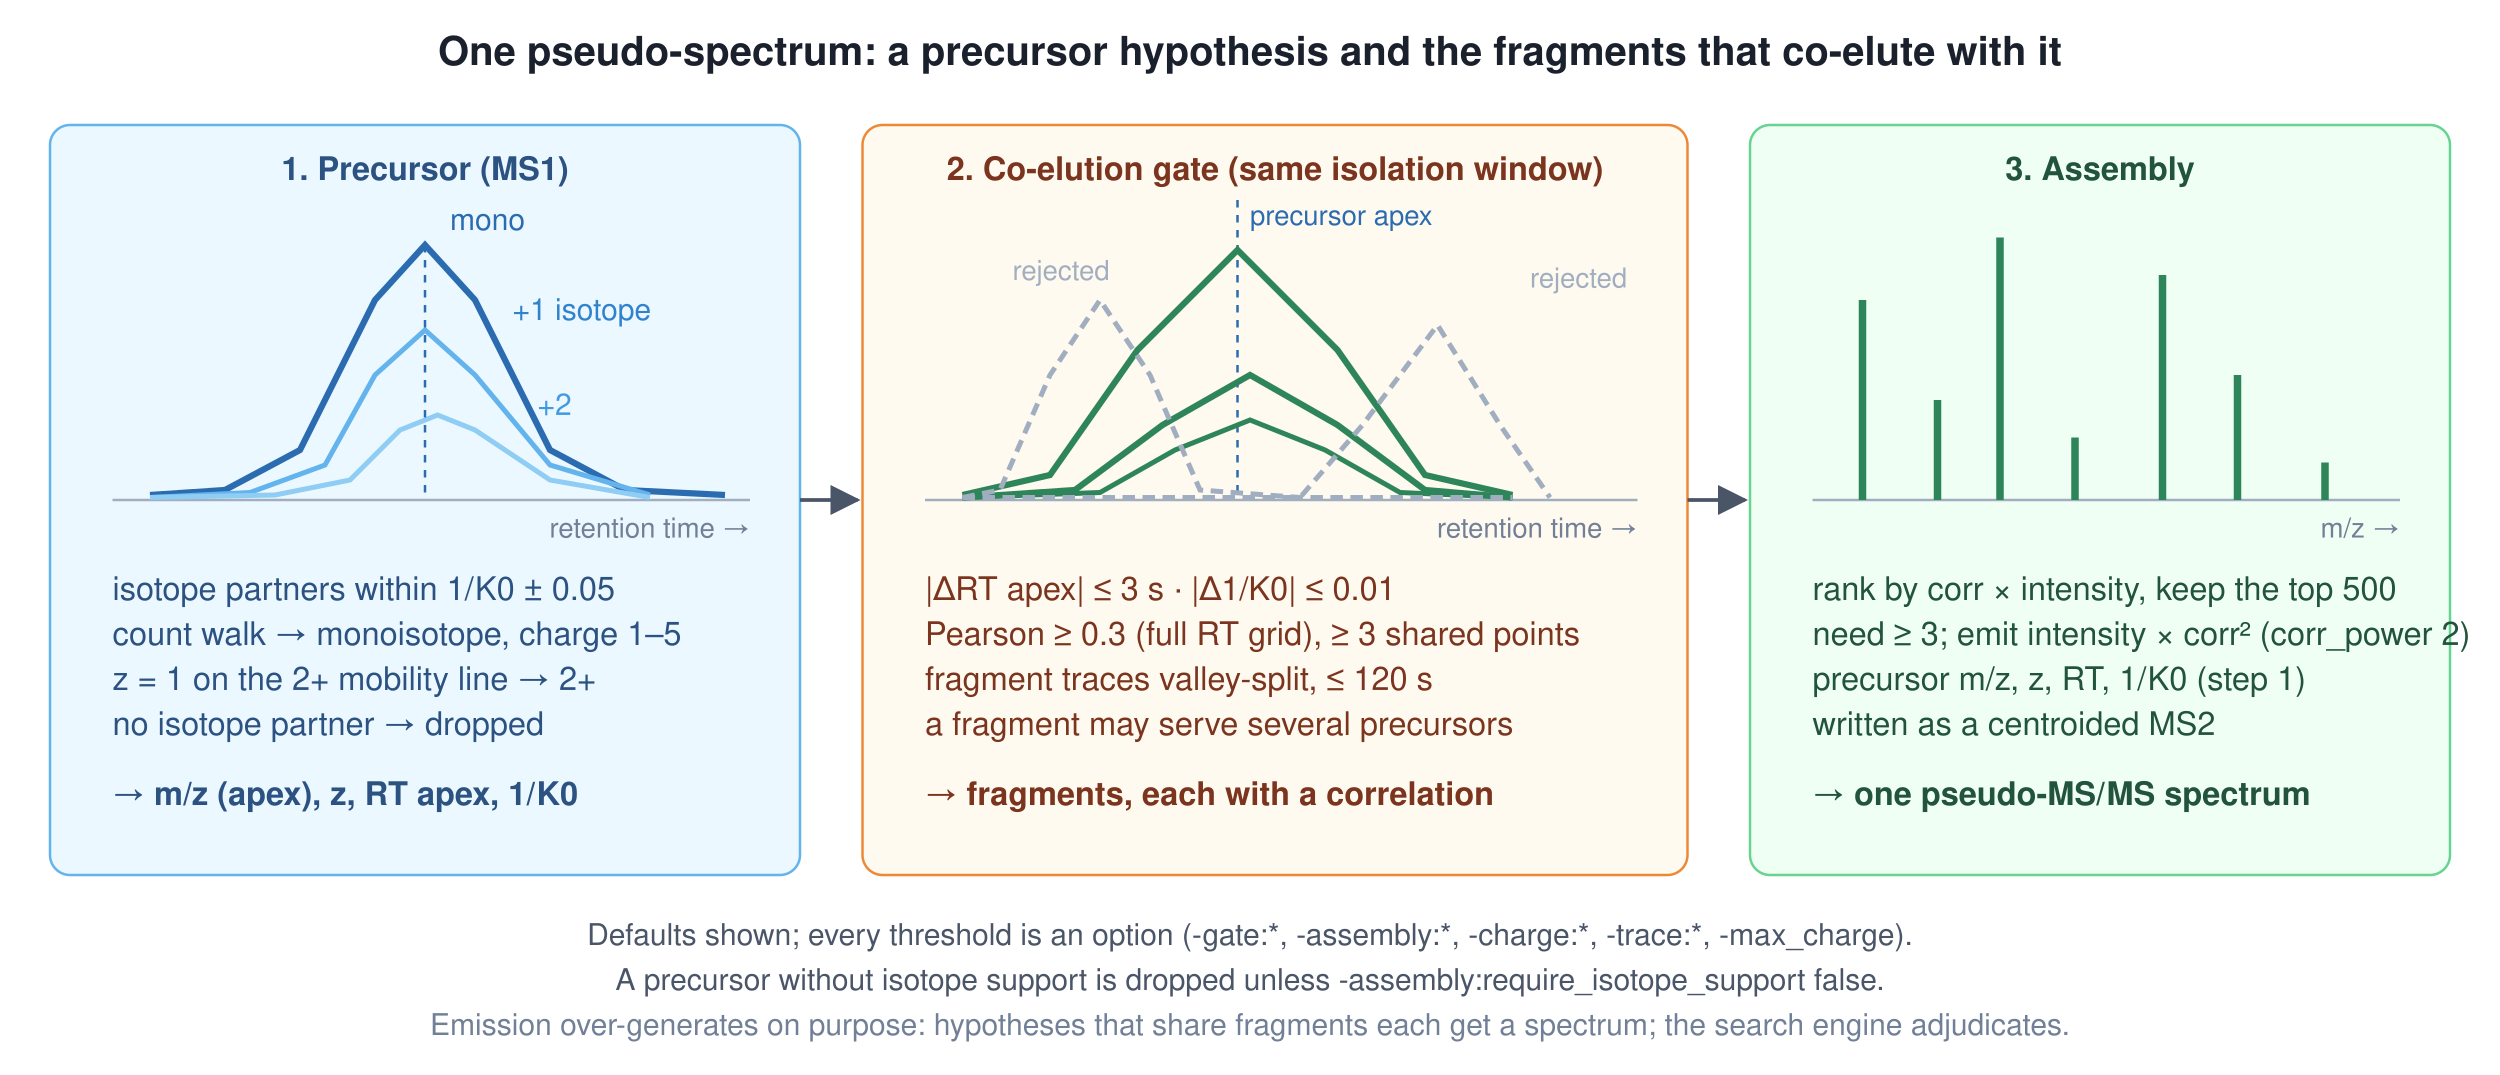
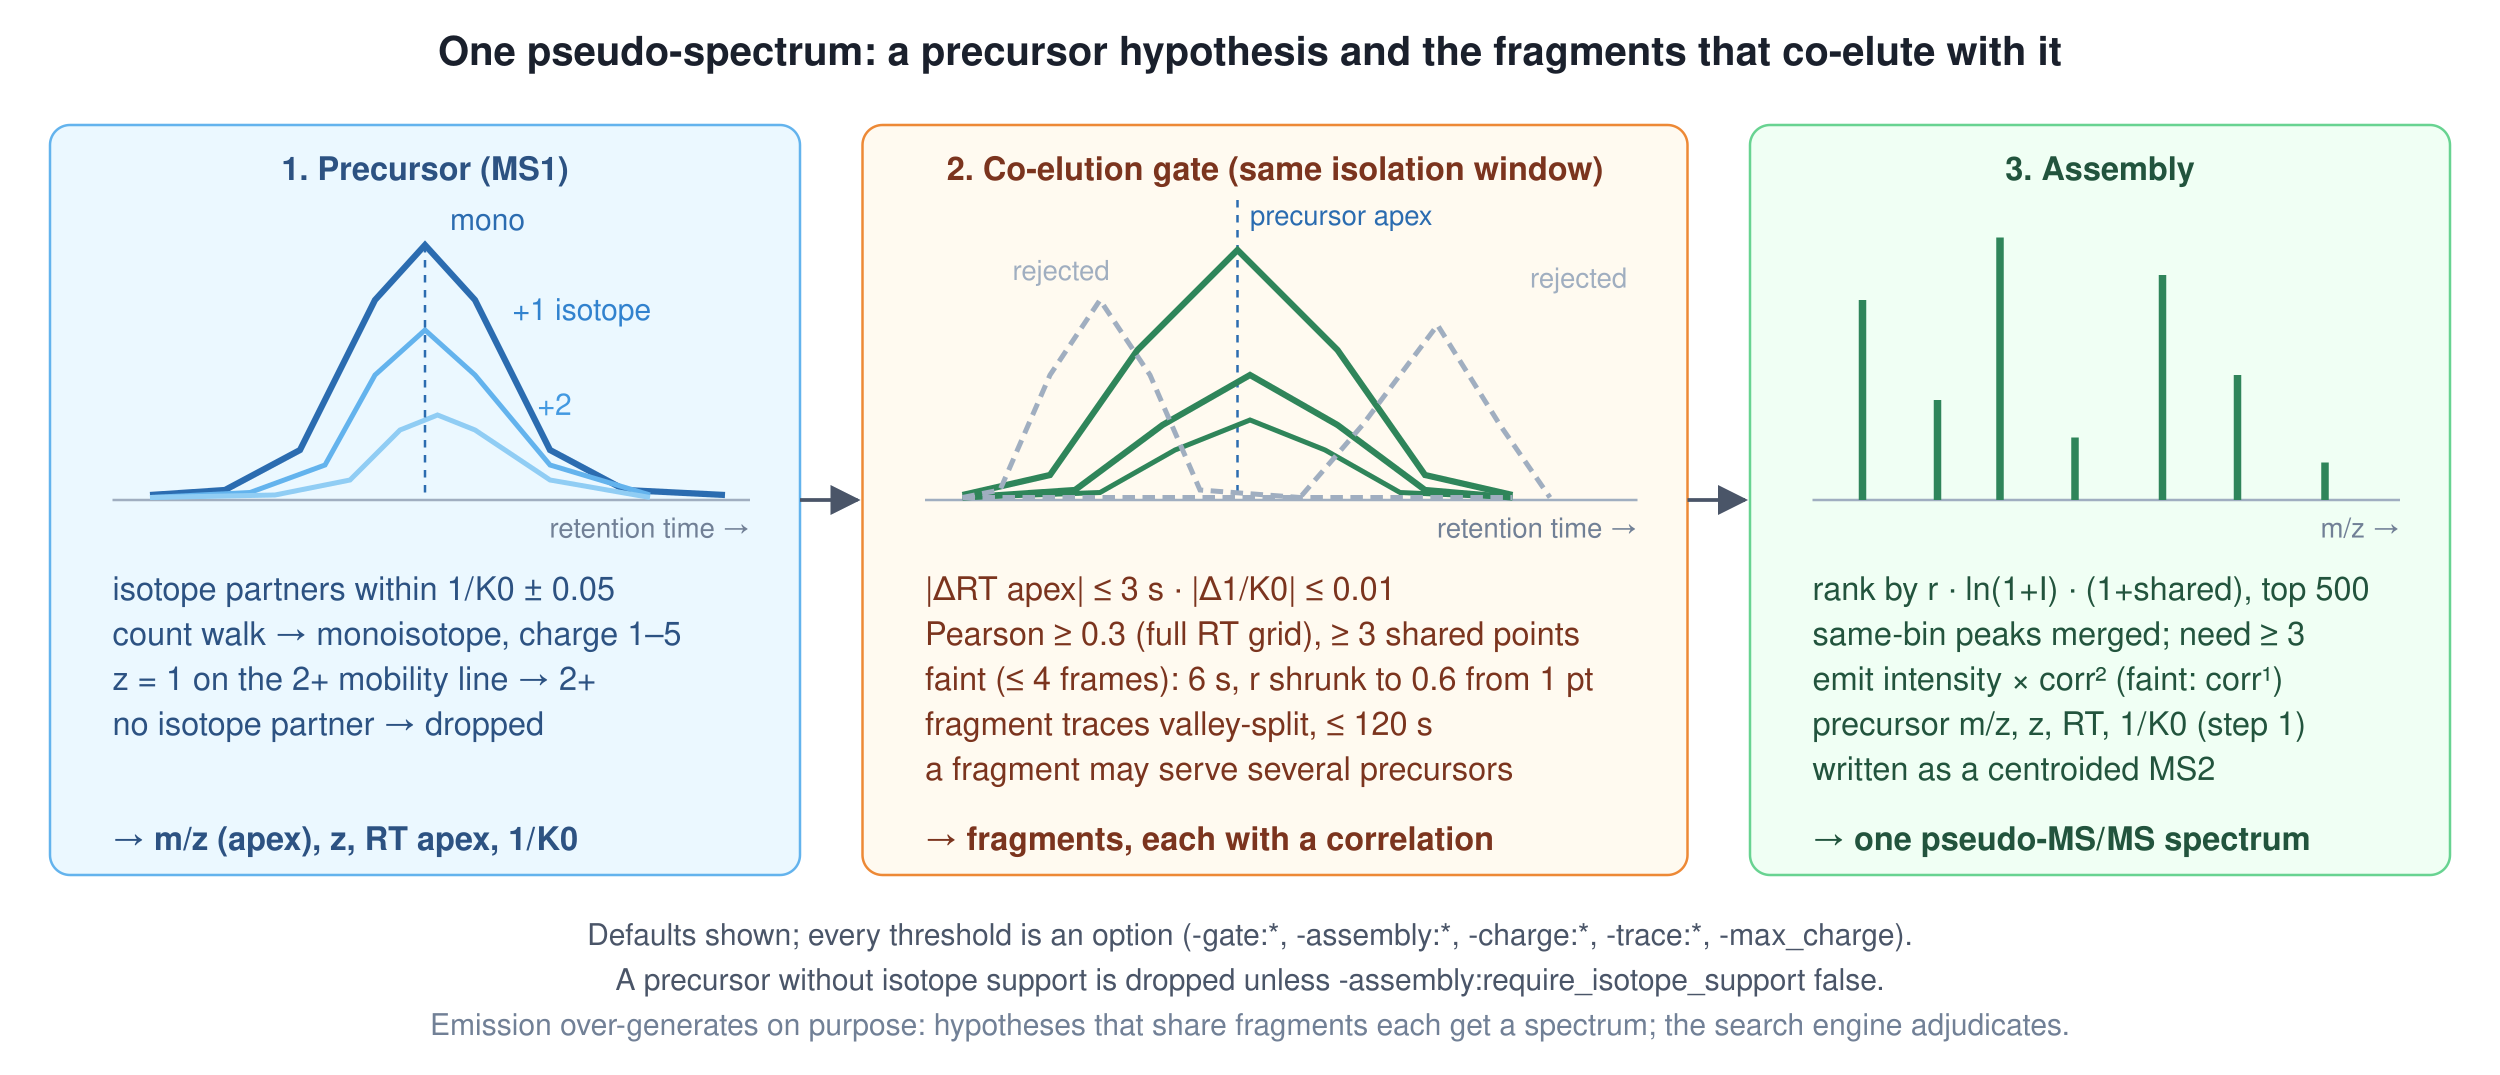
<svg xmlns="http://www.w3.org/2000/svg" width="1000" height="430" viewBox="0 0 1000 430" font-family="system-ui, -apple-system, Segoe UI, Helvetica, Arial, sans-serif" font-size="13">
  <defs>
    <marker id="a" viewBox="0 0 10 10" refX="9" refY="5" markerWidth="8" markerHeight="8" orient="auto">
      <path d="M0,0 L10,5 L0,10 z" fill="#4a5568" />
    </marker>
  </defs>
  <rect width="1000" height="430" fill="#ffffff" />
  <text x="500" y="26" text-anchor="middle" font-size="16" font-weight="600" fill="#1a202c">One pseudo-spectrum: a precursor hypothesis and the fragments that co-elute with it</text>
  <rect x="20" y="50" width="300" height="300" rx="8" fill="#ebf8ff" stroke="#63b3ed" />
  <text x="170" y="72" text-anchor="middle" font-weight="600" fill="#2c5282">1. Precursor (MS1)</text>
  <line x1="45" y1="200" x2="300" y2="200" stroke="#a0aec0" />
  <text x="300" y="215" text-anchor="end" fill="#718096" font-size="11">retention time →</text>
  <polyline points="60,198 90,196 120,180 150,120 170,98 190,120 220,180 250,196 290,198" fill="none" stroke="#2b6cb0" stroke-width="2.5" />
  <polyline points="60,199 100,197 130,186 150,150 170,132 190,150 220,186 260,198" fill="none" stroke="#63b3ed" stroke-width="2" />
  <polyline points="60,199 110,198 140,192 160,172 175,166 190,172 220,192 260,199" fill="none" stroke="#90cdf4" stroke-width="2" />
  <text x="180" y="92" fill="#2b6cb0" font-size="12">mono</text>
  <text x="205" y="128" fill="#3182ce" font-size="12">+1 isotope</text>
  <text x="215" y="166" fill="#4299e1" font-size="12">+2</text>
  <line x1="170" y1="98" x2="170" y2="200" stroke="#2b6cb0" stroke-dasharray="3 3" />
  <text x="45" y="240" fill="#2c5282">isotope partners within 1/K0 ± 0.05</text>
  <text x="45" y="258" fill="#2c5282">count walk → monoisotope, charge 1–5</text>
  <text x="45" y="276" fill="#2c5282">z = 1 on the 2+ mobility line → 2+</text>
  <text x="45" y="294" fill="#2c5282">no isotope partner → dropped</text>
-   <text x="45" y="322" fill="#2c5282" font-weight="600">→ m/z (apex), z, RT apex, 1/K0</text>
+   <text x="45" y="340" fill="#2c5282" font-weight="600">→ m/z (apex), z, RT apex, 1/K0</text>
  <rect x="345" y="50" width="330" height="300" rx="8" fill="#fffaf0" stroke="#ed8936" />
  <text x="510" y="72" text-anchor="middle" font-weight="600" fill="#7b341e">2. Co-elution gate (same isolation window)</text>
  <line x1="370" y1="200" x2="655" y2="200" stroke="#a0aec0" />
  <text x="655" y="215" text-anchor="end" fill="#718096" font-size="11">retention time →</text>
  <line x1="495" y1="80" x2="495" y2="200" stroke="#2b6cb0" stroke-dasharray="3 3" />
  <text x="500" y="90" fill="#2b6cb0" font-size="11">precursor apex</text>
  <polyline points="385,198 420,190 455,140 495,100 535,140 570,190 605,198" fill="none" stroke="#2f855a" stroke-width="2.5" />
  <polyline points="385,199 430,196 465,170 500,150 535,170 570,196 605,199" fill="none" stroke="#2f855a" stroke-width="2.5" />
  <polyline points="385,199 440,197 470,180 500,168 530,180 560,197 605,199" fill="none" stroke="#2f855a" stroke-width="2" />
  <polyline points="385,199 400,196 420,150 440,120 460,150 480,196 520,199 605,199" fill="none" stroke="#a0aec0" stroke-width="2" stroke-dasharray="5 3" />
  <polyline points="385,199 520,199 545,170 575,130 600,170 620,199" fill="none" stroke="#a0aec0" stroke-width="2" stroke-dasharray="5 3" />
  <text x="612" y="115" fill="#a0aec0" font-size="11">rejected</text>
  <text x="405" y="112" fill="#a0aec0" font-size="11">rejected</text>
  <text x="370" y="240" fill="#7b341e">|ΔRT apex| ≤ 3 s  ·  |Δ1/K0| ≤ 0.01</text>
  <text x="370" y="258" fill="#7b341e">Pearson ≥ 0.3 (full RT grid), ≥ 3 shared points</text>
-   <text x="370" y="276" fill="#7b341e">fragment traces valley-split, ≤ 120 s</text>
-   <text x="370" y="294" fill="#7b341e">a fragment may serve several precursors</text>
-   <text x="370" y="322" fill="#7b341e" font-weight="600">→ fragments, each with a correlation</text>
+   <text x="370" y="276" fill="#7b341e">faint (≤ 4 frames): 6 s, r shrunk to 0.6 from 1 pt</text>
+   <text x="370" y="294" fill="#7b341e">fragment traces valley-split, ≤ 120 s</text>
+   <text x="370" y="312" fill="#7b341e">a fragment may serve several precursors</text>
+   <text x="370" y="340" fill="#7b341e" font-weight="600">→ fragments, each with a correlation</text>
  <rect x="700" y="50" width="280" height="300" rx="8" fill="#f0fff4" stroke="#68d391" />
  <text x="840" y="72" text-anchor="middle" font-weight="600" fill="#22543d">3. Assembly</text>
  <line x1="725" y1="200" x2="960" y2="200" stroke="#a0aec0" />
  <text x="960" y="215" text-anchor="end" fill="#718096" font-size="11">m/z →</text>
  <line x1="745" y1="200" x2="745" y2="120" stroke="#2f855a" stroke-width="3" />
  <line x1="775" y1="200" x2="775" y2="160" stroke="#2f855a" stroke-width="3" />
  <line x1="800" y1="200" x2="800" y2="95" stroke="#2f855a" stroke-width="3" />
  <line x1="830" y1="200" x2="830" y2="175" stroke="#2f855a" stroke-width="3" />
  <line x1="865" y1="200" x2="865" y2="110" stroke="#2f855a" stroke-width="3" />
  <line x1="895" y1="200" x2="895" y2="150" stroke="#2f855a" stroke-width="3" />
  <line x1="930" y1="200" x2="930" y2="185" stroke="#2f855a" stroke-width="3" />
-   <text x="725" y="240" fill="#22543d">rank by corr × intensity, keep the top 500</text>
-   <text x="725" y="258" fill="#22543d">need ≥ 3; emit intensity × corr² (corr_power 2)</text>
-   <text x="725" y="276" fill="#22543d">precursor m/z, z, RT, 1/K0 (step 1)</text>
-   <text x="725" y="294" fill="#22543d">written as a centroided MS2</text>
-   <text x="725" y="322" fill="#22543d" font-weight="600">→ one pseudo-MS/MS spectrum</text>
+   <text x="725" y="240" fill="#22543d">rank by r · ln(1+I) · (1+shared), top 500</text>
+   <text x="725" y="258" fill="#22543d">same-bin peaks merged; need ≥ 3</text>
+   <text x="725" y="276" fill="#22543d">emit intensity × corr² (faint: corr¹)</text>
+   <text x="725" y="294" fill="#22543d">precursor m/z, z, RT, 1/K0 (step 1)</text>
+   <text x="725" y="312" fill="#22543d">written as a centroided MS2</text>
+   <text x="725" y="340" fill="#22543d" font-weight="600">→ one pseudo-MS/MS spectrum</text>
  <line x1="320" y1="200" x2="343" y2="200" stroke="#4a5568" stroke-width="1.5" marker-end="url(#a)" />
  <line x1="675" y1="200" x2="698" y2="200" stroke="#4a5568" stroke-width="1.5" marker-end="url(#a)" />
  <text x="500" y="378" text-anchor="middle" fill="#4a5568" font-size="12">Defaults shown; every threshold is an option (-gate:*, -assembly:*, -charge:*, -trace:*, -max_charge).</text>
  <text x="500" y="396" text-anchor="middle" fill="#4a5568" font-size="12">A precursor without isotope support is dropped unless -assembly:require_isotope_support false.</text>
  <text x="500" y="414" text-anchor="middle" fill="#718096" font-size="12">Emission over-generates on purpose: hypotheses that share fragments each get a spectrum; the search engine adjudicates.</text>
</svg>
